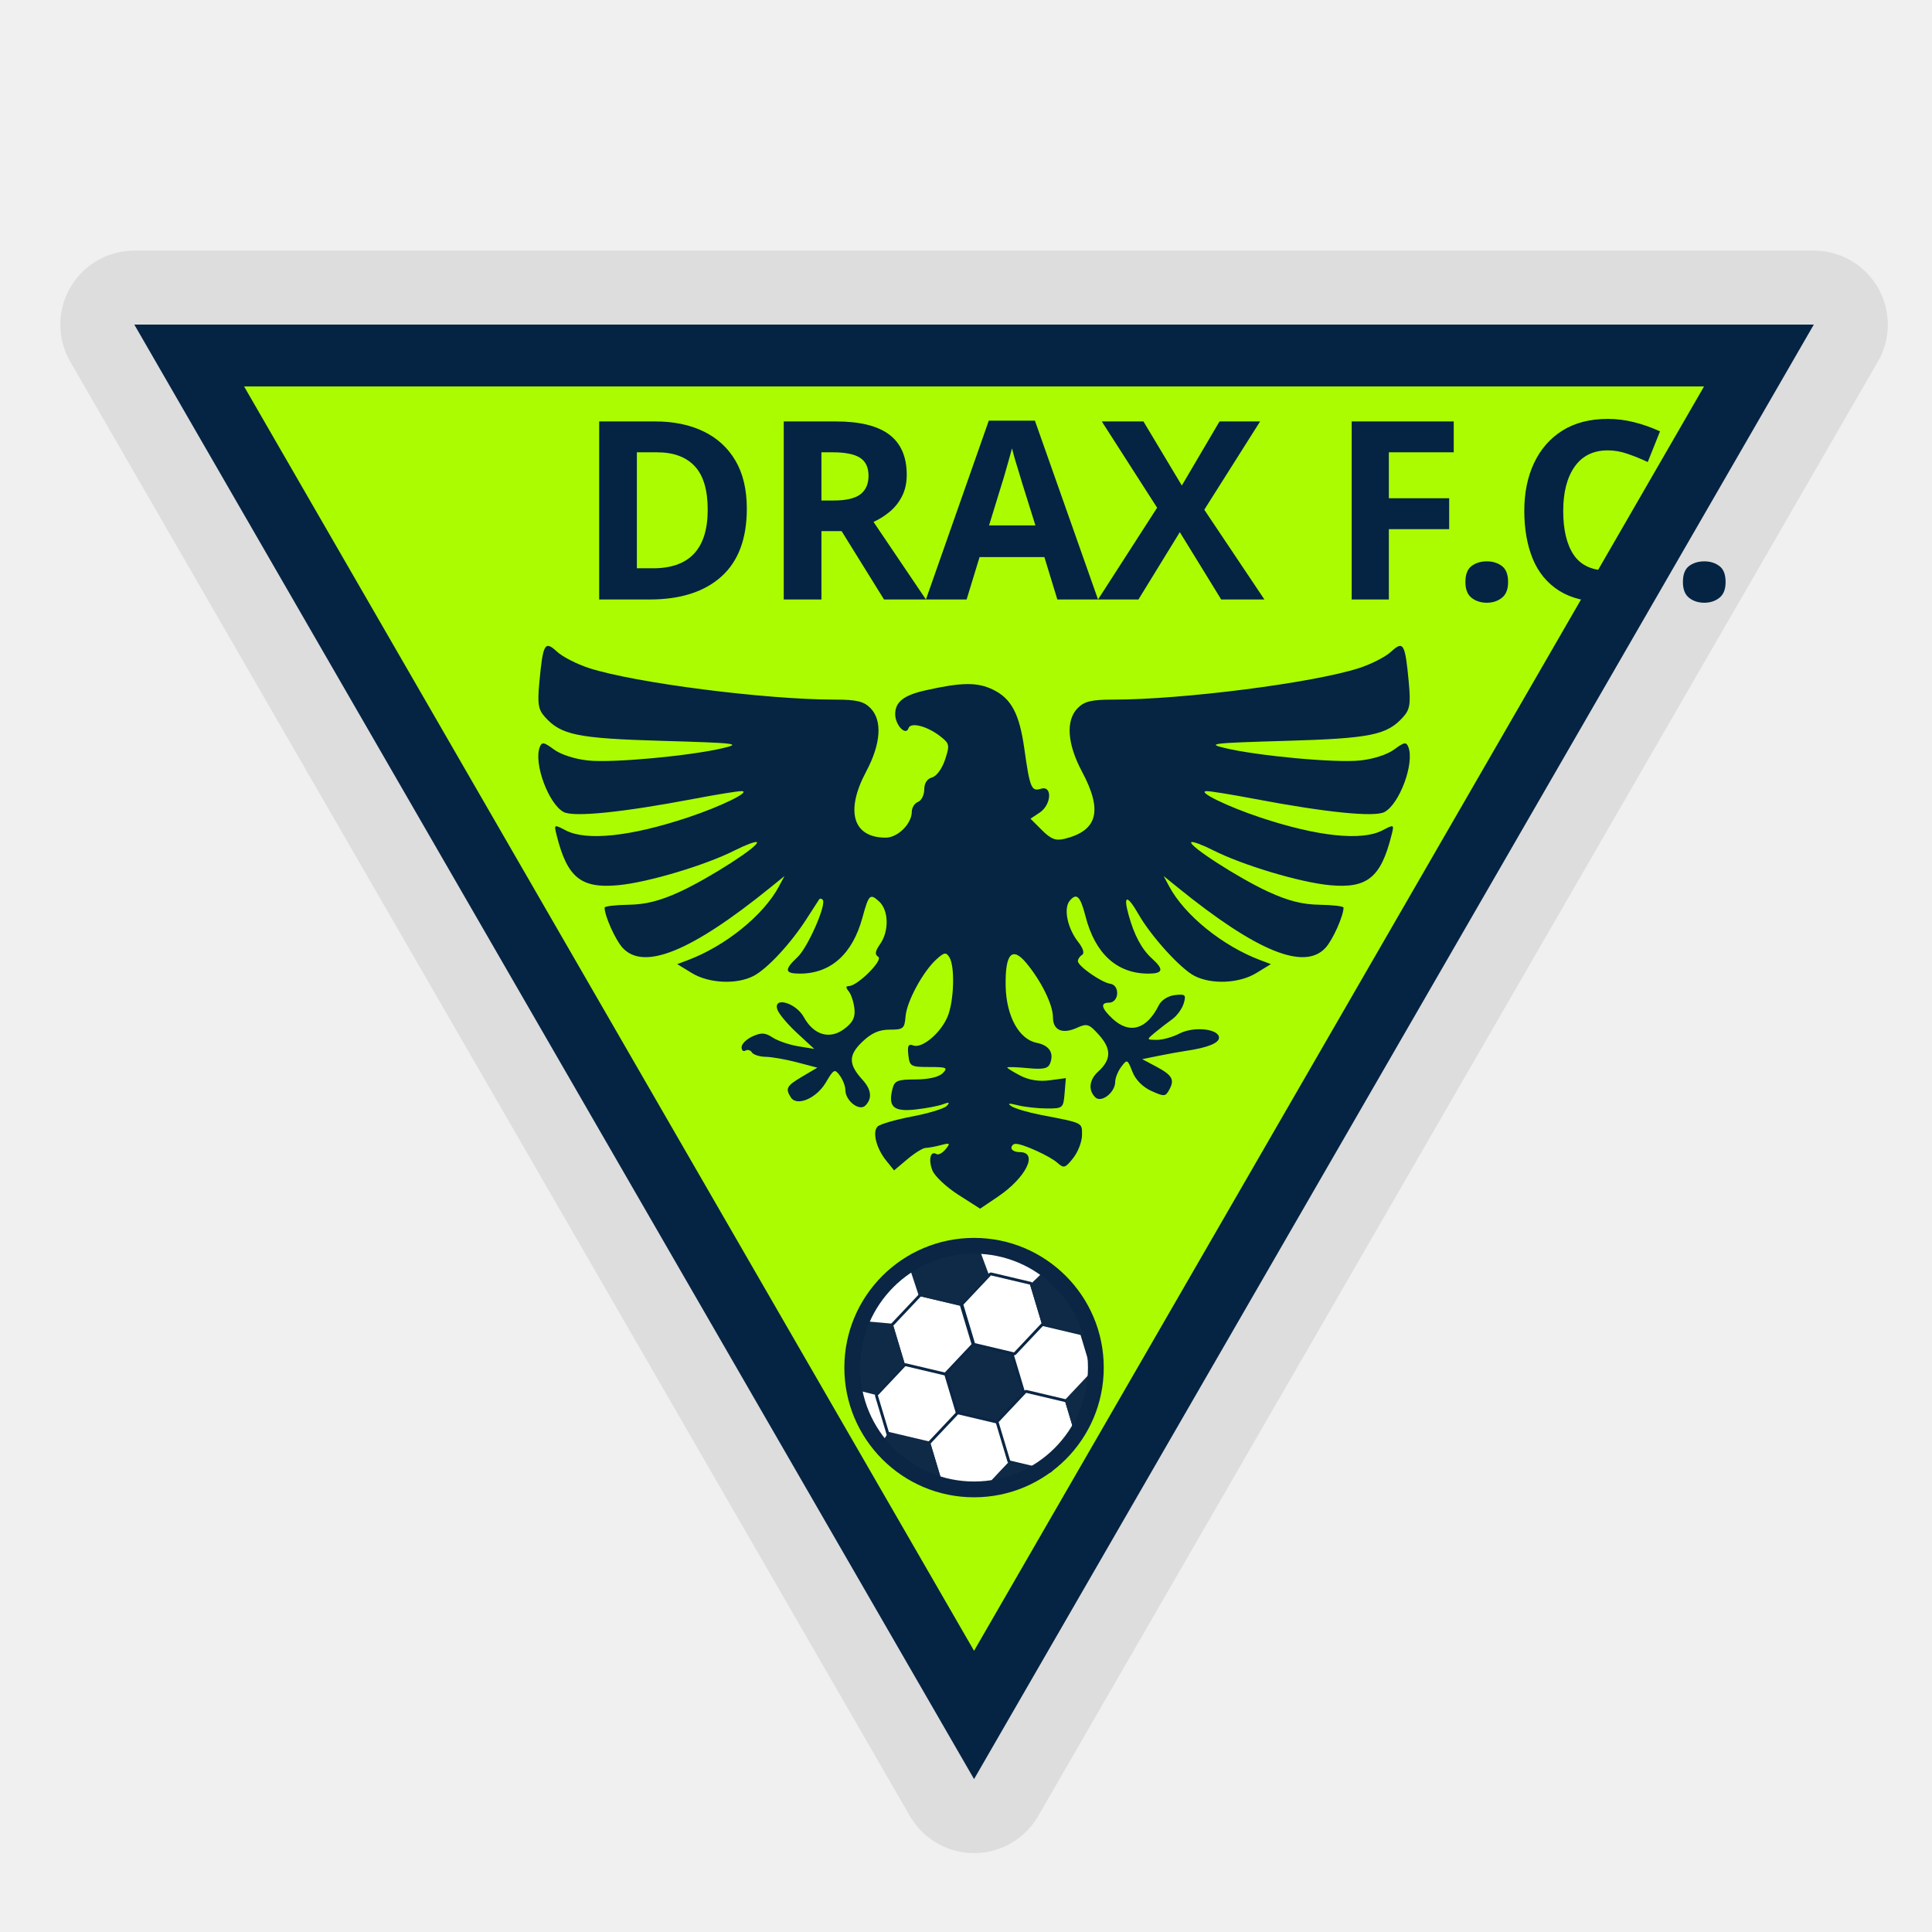
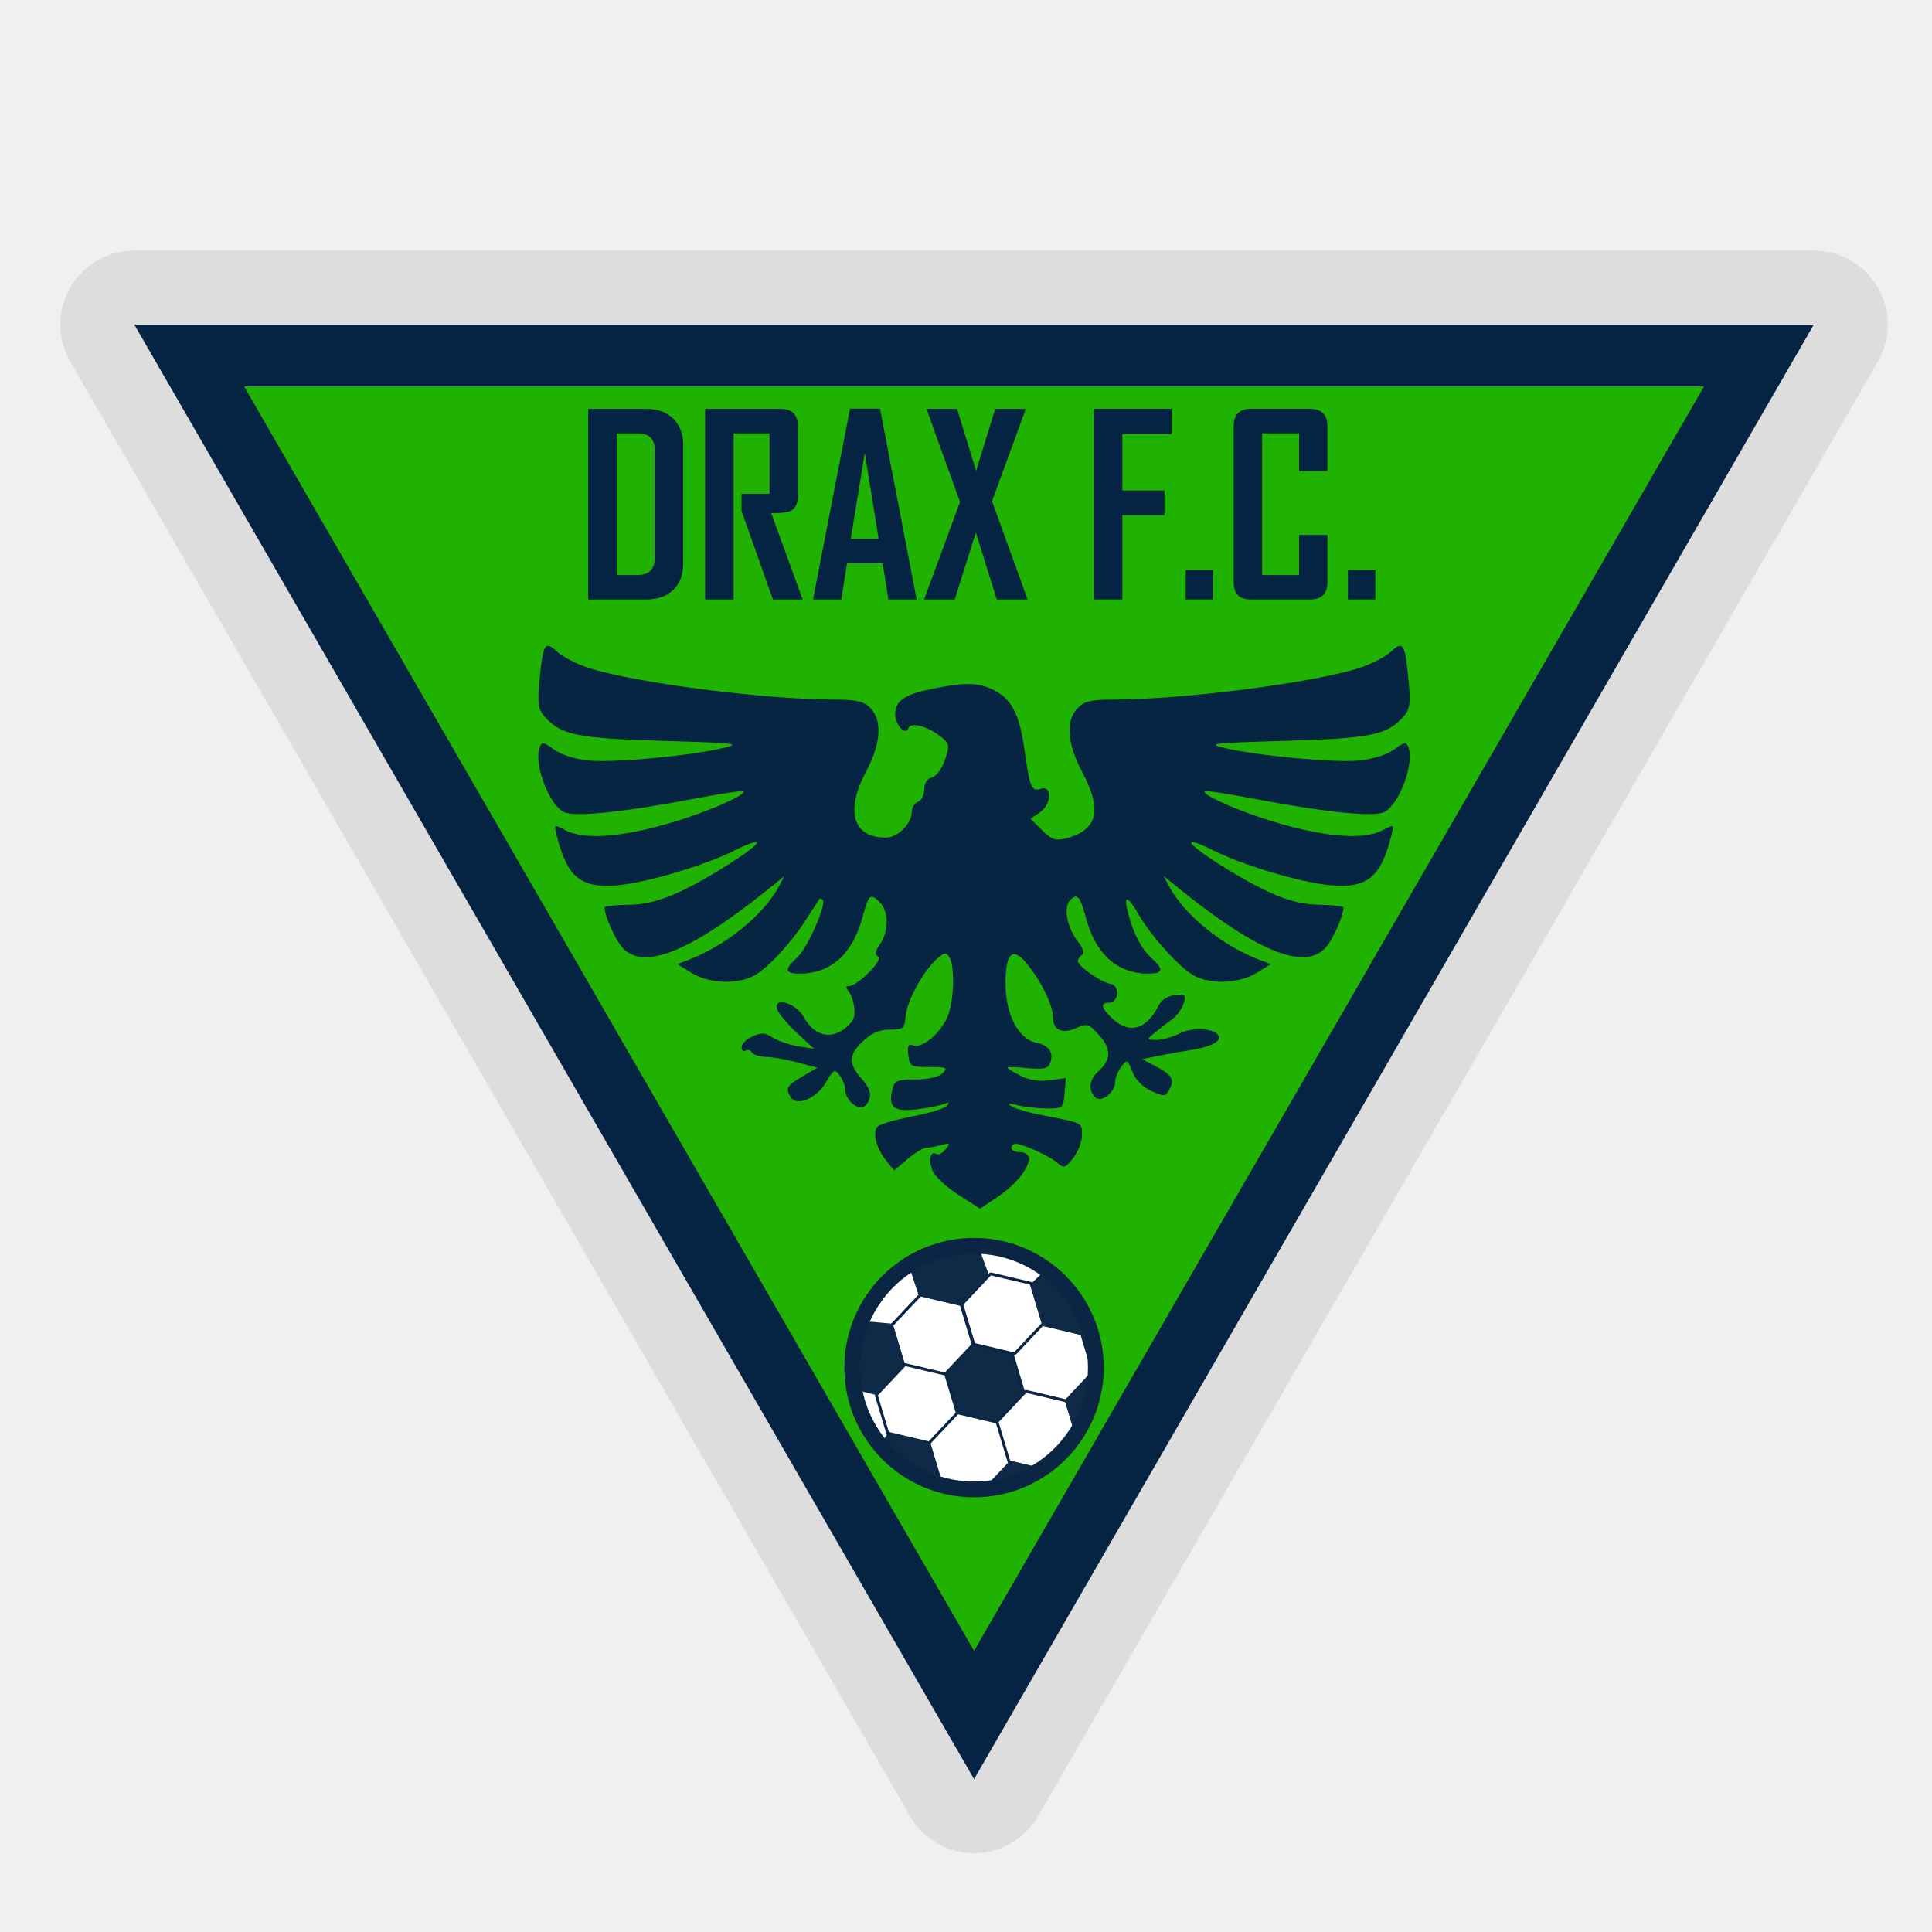
<svg xmlns="http://www.w3.org/2000/svg" version="1.1" id="svg2" width="256" height="256" viewBox="0 0 256 256">
  <defs id="defs6" />
-   <g id="g983" transform="matrix(0.5500926,0,0,0.5500926,118.299,88.30158)">
-     <path transform="scale(-1)" d="m 182.701,82.333 -404.555,-2e-6 202.278,-350.355 z" id="path817" style="opacity:1;fill:#052444;fill-opacity:1;fill-rule:evenodd;stroke:#dddddd;stroke-width:35.651;stroke-linecap:square;stroke-linejoin:round;stroke-miterlimit:4;stroke-dasharray:none;stroke-opacity:1;paint-order:stroke markers fill" />
-     <path transform="scale(-1)" d="m 156.258,67.433 -351.668,-10e-7 175.834,-304.554 z" id="path817-3" style="opacity:1;fill:#abfc00;fill-opacity:1;fill-rule:evenodd;stroke:none;stroke-width:30.991;stroke-linecap:square;stroke-linejoin:round;stroke-miterlimit:4;stroke-dasharray:none;stroke-opacity:1;paint-order:stroke markers fill" />
-     <path id="path834" d="m 15.758,127.252 c -2.902,-1.854 -5.708,-4.507 -6.236,-5.895 -0.991,-2.607 -0.428,-4.773 1.01,-3.884 0.45,0.278 1.431,-0.243 2.181,-1.157 1.221,-1.488 1.102,-1.593 -1.137,-1.003 -1.375,0.363 -3.028,0.666 -3.673,0.673 -0.645,0.008 -2.616,1.228 -4.38,2.712 l -3.207,2.698 -1.883,-2.325 c -2.403,-2.967 -3.405,-6.924 -2.088,-8.242 0.563,-0.563 4.303,-1.648 8.312,-2.412 4.009,-0.764 7.768,-1.912 8.354,-2.551 0.793,-0.866 0.555,-0.966 -0.935,-0.394 -1.1,0.423 -4.13,0.995 -6.733,1.273 -5.188,0.553 -6.509,-0.666 -5.415,-4.999 0.493,-1.955 1.221,-2.249 5.579,-2.254 3.102,-0.004 5.582,-0.576 6.508,-1.5 1.328,-1.325 0.965,-1.493 -3.221,-1.493 -4.458,0 -4.736,-0.159 -5.047,-2.888 -0.256,-2.244 0.008,-2.758 1.186,-2.306 2.102,0.807 6.608,-2.978 8.265,-6.942 1.564,-3.742 1.812,-12.131 0.425,-14.324 -0.787,-1.244 -1.244,-1.171 -3.088,0.499 -3.268,2.958 -7.164,10.142 -7.458,13.753 -0.241,2.96 -0.536,3.208 -3.813,3.208 -2.568,0 -4.403,0.815 -6.625,2.943 -3.355,3.212 -3.342,5.403 0.054,9.121 2.163,2.369 2.404,4.516 0.699,6.222 -1.456,1.456 -4.814,-1.16 -4.814,-3.75 0,-0.91 -0.597,-2.471 -1.328,-3.47 -1.235,-1.689 -1.471,-1.573 -3.385,1.672 -2.26,3.83 -6.991,5.834 -8.427,3.57 -1.367,-2.156 -1.024,-2.779 2.763,-5.013 l 3.623,-2.138 -4.873,-1.284 c -2.68,-0.706 -6.084,-1.304 -7.564,-1.328 -1.48,-0.024 -2.974,-0.501 -3.319,-1.06 -0.345,-0.559 -1.047,-0.757 -1.559,-0.441 -0.512,0.316 -0.931,-0.054 -0.931,-0.823 0,-0.769 1.18,-1.936 2.623,-2.594 2.12,-0.966 3.051,-0.915 4.854,0.267 1.227,0.804 3.984,1.75 6.127,2.103 l 3.896,0.641 -4.13,-3.818 c -2.272,-2.1 -4.406,-4.636 -4.744,-5.634 -1.104,-3.266 4.45,-1.685 6.38,1.816 2.389,4.334 6.258,5.448 9.746,2.807 2.081,-1.576 2.669,-2.773 2.423,-4.932 -0.179,-1.568 -0.796,-3.419 -1.372,-4.113 -0.734,-0.884 -0.722,-1.262 0.04,-1.262 2.058,0 8.352,-6.261 7.083,-7.046 -0.888,-0.549 -0.776,-1.33 0.442,-3.068 2.21,-3.155 2.079,-8.172 -0.268,-10.296 -2.158,-1.953 -2.474,-1.643 -3.986,3.91 -2.397,8.804 -7.643,13.5 -15.081,13.5 -3.683,0 -3.809,-0.922 -0.542,-3.99 2.482,-2.332 7.062,-12.791 6.045,-13.808 -0.294,-0.294 -0.666,-0.348 -0.827,-0.118 -0.16,0.229 -1.531,2.351 -3.046,4.715 -3.82,5.96 -9.484,12.058 -12.788,13.767 -4.089,2.115 -10.775,1.795 -14.875,-0.712 l -3.5,-2.14 2.5,-0.937 c 9.112,-3.416 18.297,-10.845 22.011,-17.802 l 1.32,-2.474 -3.415,2.767 c -19.039,15.424 -30.524,20.096 -35.603,14.483 -1.738,-1.921 -4.326,-7.718 -4.307,-9.649 0.003,-0.33 2.591,-0.64 5.75,-0.687 4.151,-0.063 7.585,-0.932 12.381,-3.136 7.084,-3.255 19.333,-11.14 18.539,-11.934 -0.263,-0.263 -2.66,0.625 -5.327,1.973 -7.102,3.589 -20.919,7.719 -28.052,8.385 -8.989,0.839 -12.282,-1.824 -14.837,-12.003 -0.673,-2.68 -0.664,-2.685 2.182,-1.201 4.986,2.601 15.593,1.483 29.358,-3.092 8.066,-2.681 15.448,-6.295 12.998,-6.364 -0.826,-0.023 -6.001,0.813 -11.5,1.859 -17.209,3.271 -28.953,4.461 -31.354,3.176 -3.642,-1.949 -7.257,-11.733 -5.769,-15.611 0.513,-1.337 0.982,-1.262 3.428,0.546 1.672,1.236 5.063,2.325 8.271,2.656 5.914,0.61 24.424,-1.092 32.427,-2.983 4.573,-1.08 3.334,-1.23 -14.5,-1.748 -20.559,-0.597 -24.483,-1.397 -28.396,-5.789 -1.593,-1.788 -1.802,-3.128 -1.31,-8.4 0.866,-9.275 1.302,-10.026 4.243,-7.3 1.324,1.227 4.782,3.002 7.685,3.944 11.011,3.574 42.477,7.609 59.332,7.609 5.112,0 6.859,0.414 8.446,2 2.957,2.957 2.588,8.616 -1,15.34 -5.082,9.523 -3.193,15.91 4.705,15.91 2.923,0 6.295,-3.35 6.295,-6.254 0,-0.98 0.675,-2.041 1.5,-2.358 0.825,-0.317 1.5,-1.662 1.5,-2.99 0,-1.523 0.695,-2.596 1.881,-2.907 1.079,-0.282 2.412,-2.101 3.127,-4.267 1.163,-3.525 1.089,-3.897 -1.131,-5.628 -3.181,-2.48 -7.16,-3.498 -7.672,-1.963 -0.649,1.946 -3.205,-0.753 -3.205,-3.384 0,-2.936 2.053,-4.554 7.268,-5.727 8.666,-1.949 12.445,-2.003 16.179,-0.231 4.511,2.141 6.473,5.81 7.669,14.341 1.314,9.375 1.701,10.31 3.964,9.592 2.829,-0.898 2.594,3.833 -0.285,5.745 l -2.204,1.463 2.754,2.754 c 2.177,2.177 3.32,2.615 5.454,2.091 7.983,-1.962 9.229,-6.763 4.2,-16.188 -3.588,-6.724 -3.957,-12.383 -1,-15.34 1.586,-1.586 3.333,-2 8.446,-2 16.855,0 48.321,-4.035 59.332,-7.609 2.903,-0.942 6.361,-2.717 7.685,-3.944 2.941,-2.725 3.377,-1.975 4.243,7.3 0.492,5.273 0.284,6.612 -1.31,8.4 -3.913,4.392 -7.837,5.192 -28.396,5.789 -17.834,0.518 -19.073,0.668 -14.5,1.748 8.003,1.891 26.512,3.593 32.427,2.983 3.208,-0.331 6.599,-1.42 8.271,-2.656 2.446,-1.808 2.915,-1.883 3.428,-0.546 1.488,3.878 -2.128,13.662 -5.769,15.611 -2.401,1.285 -14.145,0.095 -31.354,-3.176 -5.499,-1.045 -10.674,-1.882 -11.5,-1.859 -2.45,0.068 4.932,3.682 12.998,6.364 13.764,4.575 24.371,5.692 29.358,3.092 2.846,-1.484 2.855,-1.479 2.182,1.201 -2.555,10.179 -5.847,12.842 -14.837,12.003 -7.134,-0.666 -20.95,-4.796 -28.052,-8.385 -2.667,-1.348 -5.064,-2.236 -5.327,-1.973 -0.794,0.794 11.455,8.679 18.539,11.934 4.797,2.204 8.23,3.074 12.381,3.136 3.159,0.048 5.747,0.357 5.75,0.687 0.019,1.931 -2.569,7.728 -4.307,9.649 -5.079,5.613 -16.563,0.941 -35.603,-14.483 l -3.415,-2.767 1.32,2.474 c 3.713,6.957 12.899,14.387 22.011,17.802 l 2.5,0.937 -3.5,2.14 c -4.122,2.52 -10.791,2.824 -14.935,0.681 -3.348,-1.731 -10.39,-9.484 -13.421,-14.776 -2.742,-4.788 -3.766,-4.791 -2.453,-0.008 1.378,5.018 3.167,8.359 5.707,10.657 2.89,2.615 2.637,3.593 -0.93,3.593 -7.542,0 -12.801,-4.79 -15.114,-13.767 -1.269,-4.926 -2.147,-5.789 -3.829,-3.763 -1.524,1.837 -0.53,6.618 2.062,9.913 1.198,1.523 1.557,2.719 0.931,3.106 -0.56,0.346 -1.018,1.022 -1.018,1.502 0,1.18 5.652,5.135 7.786,5.448 2.42,0.355 2.156,4.561 -0.286,4.561 -2.138,0 -1.858,1.315 0.814,3.826 4.1,3.851 8.273,2.662 11.17,-3.182 0.627,-1.265 2.217,-2.277 3.88,-2.469 2.531,-0.292 2.748,-0.088 2.134,2 -0.376,1.279 -1.631,3 -2.787,3.825 -1.156,0.825 -3.027,2.273 -4.157,3.217 -2.049,1.713 -2.048,1.717 0.446,1.744 1.375,0.015 3.846,-0.675 5.492,-1.533 3.418,-1.782 9.508,-1.136 9.508,1.009 0,1.303 -2.827,2.426 -8,3.178 -1.375,0.2 -4.3,0.729 -6.5,1.176 l -4,0.813 3.187,1.691 c 4.023,2.135 4.661,3.187 3.384,5.574 -0.955,1.784 -1.243,1.81 -4.377,0.389 -2.087,-0.946 -3.811,-2.699 -4.563,-4.639 -1.162,-2.999 -1.264,-3.044 -2.67,-1.177 -0.804,1.068 -1.461,2.685 -1.461,3.595 0,2.59 -3.358,5.206 -4.814,3.75 -1.738,-1.738 -1.45,-4.238 0.714,-6.196 3.142,-2.843 3.217,-5.427 0.255,-8.743 -2.455,-2.748 -2.93,-2.907 -5.361,-1.8 -3.53,1.608 -5.794,0.61 -5.794,-2.556 0,-2.969 -2.793,-8.664 -6.37,-12.992 -3.456,-4.18 -5.165,-2.324 -5.022,5.456 0.133,7.228 3.186,12.853 7.439,13.704 3.063,0.613 4.249,2.408 3.272,4.953 -0.489,1.273 -1.64,1.515 -5.469,1.147 -2.667,-0.256 -4.85,-0.319 -4.85,-0.138 0,0.18 1.423,1.064 3.163,1.963 2.069,1.07 4.509,1.455 7.055,1.113 l 3.892,-0.522 -0.305,3.662 c -0.296,3.558 -0.419,3.662 -4.305,3.646 -2.2,-0.009 -5.35,-0.36 -7,-0.78 -2.135,-0.544 -2.567,-0.475 -1.5,0.24 0.825,0.552 3.975,1.484 7,2.07 10.424,2.02 10,1.814 10,4.871 0,1.565 -0.951,4.055 -2.114,5.533 -1.91,2.428 -2.275,2.541 -3.787,1.173 C 37.907,117.989 31.351,115 29.608,115 c -0.568,0 -1.032,0.45 -1.032,1 0,0.55 0.9,1 2,1 4.562,0 1.543,6.142 -5.284,10.75 l -4.257,2.873 z" style="fill:#062543" />
-     <text id="text867" y="-16.119" x="-76.129" style="font-style:normal;font-variant:normal;font-weight:normal;font-stretch:normal;font-size:60.08px;line-height:1.25;font-family:'Digital Dismay';-inkscape-font-specification:'Digital Dismay';letter-spacing:0px;word-spacing:0px;fill:#052444;fill-opacity:1;stroke:none;stroke-width:0.704" xml:space="preserve">
-       <tspan style="font-style:normal;font-variant:normal;font-weight:bold;font-stretch:condensed;font-family:'Agency FB';-inkscape-font-specification:'Agency FB Bold Condensed';fill:#052444;fill-opacity:1;stroke-width:0.704" y="-16.119" x="-76.129" id="tspan865">DRAX F.C.</tspan>
-     </text>
-     <g transform="translate(144.3644,-83.47422)" id="g958">
-       <ellipse style="opacity:1;fill:#ffffff;fill-opacity:1;fill-rule:evenodd;stroke:none;stroke-width:3.748;stroke-linecap:square;stroke-linejoin:round;stroke-miterlimit:4;stroke-dasharray:none;stroke-opacity:1;paint-order:stroke markers fill" id="path1280" cx="-124.788" cy="252.377" rx="30.65" ry="30.867" />
-       <g id="g1276" transform="matrix(1.216103,0,0,1.216103,42.61976,144.421)">
-         <g id="g1259">
-           <path id="path912" d="m -133.073,99.866 -8.144,-1.925 -2.405,-8.015 5.739,-6.09 8.144,1.925 2.405,8.015 z" style="opacity:1;fill:#0f2a47;fill-opacity:1;fill-rule:evenodd;stroke:none;stroke-width:1.689;stroke-linecap:square;stroke-linejoin:round;stroke-miterlimit:4;stroke-dasharray:none;stroke-opacity:1;paint-order:stroke markers fill" />
-           <path id="path912-6" d="m -119.733,95.73 -7.747,-1.832 -2.288,-7.625 5.46,-5.794 7.747,1.832 2.288,7.625 z" style="opacity:1;fill:#ffffff;fill-opacity:1;fill-rule:evenodd;stroke:#0a2644;stroke-width:1.142;stroke-linecap:square;stroke-linejoin:round;stroke-miterlimit:4;stroke-dasharray:none;stroke-opacity:1;paint-order:stroke markers fill" />
-           <path id="path912-6-8" d="m -129.739,85.76 -7.747,-1.832 -2.288,-7.625 5.46,-5.794 7.747,1.831 2.288,7.625 z" style="opacity:1;fill:#ffffff;fill-opacity:1;fill-rule:evenodd;stroke:#0a2644;stroke-width:1.142;stroke-linecap:square;stroke-linejoin:round;stroke-miterlimit:4;stroke-dasharray:none;stroke-opacity:1;paint-order:stroke markers fill" />
-           <path id="path912-6-8-5" d="m -143.622,89.925 -7.747,-1.832 -2.288,-7.625 5.46,-5.794 7.747,1.832 2.288,7.625 z" style="opacity:1;fill:#ffffff;fill-opacity:1;fill-rule:evenodd;stroke:#0a2644;stroke-width:1.142;stroke-linecap:square;stroke-linejoin:round;stroke-miterlimit:4;stroke-dasharray:none;stroke-opacity:1;paint-order:stroke markers fill" />
-           <path id="path912-6-8-5-3" d="m -146.677,103.734 -7.747,-1.831 -2.288,-7.625 5.46,-5.794 7.747,1.832 2.288,7.625 z" style="opacity:1;fill:#ffffff;fill-opacity:1;fill-rule:evenodd;stroke:#0a2644;stroke-width:1.142;stroke-linecap:square;stroke-linejoin:round;stroke-miterlimit:4;stroke-dasharray:none;stroke-opacity:1;paint-order:stroke markers fill" />
-           <path id="path912-6-8-5-3-5" d="m -136.246,113.284 -7.747,-1.831 -2.288,-7.625 5.46,-5.794 7.747,1.832 2.288,7.625 z" style="opacity:1;fill:#ffffff;fill-opacity:1;fill-rule:evenodd;stroke:#0a2644;stroke-width:1.142;stroke-linecap:square;stroke-linejoin:round;stroke-miterlimit:4;stroke-dasharray:none;stroke-opacity:1;paint-order:stroke markers fill" />
-           <path id="path912-6-8-5-3-5-6" d="m -122.759,109.026 -7.747,-1.831 -2.288,-7.625 5.46,-5.794 7.747,1.831 2.288,7.625 z" style="opacity:1;fill:#ffffff;fill-opacity:1;fill-rule:evenodd;stroke:#0a2644;stroke-width:1.142;stroke-linecap:square;stroke-linejoin:round;stroke-miterlimit:4;stroke-dasharray:none;stroke-opacity:1;paint-order:stroke markers fill" />
-           <path id="path912-5" d="m -157.108,94.184 -5.296,-1.332 -0.388,-7.185 2.061,-6.209 6.957,0.62 2.405,8.015 z" style="opacity:1;fill:#0f2a47;fill-opacity:1;fill-rule:evenodd;stroke:none;stroke-width:1.689;stroke-linecap:square;stroke-linejoin:round;stroke-miterlimit:4;stroke-dasharray:none;stroke-opacity:1;paint-order:stroke markers fill" />
-           <path id="path912-5-5" d="m -140.45,76.506 -8.144,-1.925 -2.167,-6.592 6.095,-2.768 7.551,-1.278 2.405,6.473 z" style="opacity:1;fill:#0f2a47;fill-opacity:1;fill-rule:evenodd;stroke:none;stroke-width:1.689;stroke-linecap:square;stroke-linejoin:round;stroke-miterlimit:4;stroke-dasharray:none;stroke-opacity:1;paint-order:stroke markers fill" />
-           <path id="path912-5-5-0" d="m -116.018,82.282 -8.144,-1.925 -2.405,-8.015 4.145,-3.993 4.62,5.281 4.166,6.17 z" style="opacity:1;fill:#0f2a47;fill-opacity:1;fill-rule:evenodd;stroke:none;stroke-width:1.689;stroke-linecap:square;stroke-linejoin:round;stroke-miterlimit:4;stroke-dasharray:none;stroke-opacity:1;paint-order:stroke markers fill" />
-           <path id="path912-5-5-0-1" d="m -117.299,103.232 v 0 l -2.405,-8.015 5.739,-6.09 1.516,0.583 -1.538,7.093 z" style="opacity:1;fill:#0f2a47;fill-opacity:1;fill-rule:evenodd;stroke:none;stroke-width:1.689;stroke-linecap:square;stroke-linejoin:round;stroke-miterlimit:4;stroke-dasharray:none;stroke-opacity:1;paint-order:stroke markers fill" />
-           <path id="path912-5-5-0-1-0" d="m -143.993,111.453 -7.339,-2.63 -5.723,-3.511 2.514,-3.799 8.144,1.925 z" style="opacity:1;fill:#0f2a47;fill-opacity:1;fill-rule:evenodd;stroke:none;stroke-width:1.689;stroke-linecap:square;stroke-linejoin:round;stroke-miterlimit:4;stroke-dasharray:none;stroke-opacity:1;paint-order:stroke markers fill" />
-           <path id="path912-5-5-0-1-0-9" d="m -128.326,111.273 -4.453,2.102 -3.467,-0.09 5.46,-5.794 8.027,1.535 -1.925,1.023 z" style="opacity:1;fill:#0f2a47;fill-opacity:1;fill-rule:evenodd;stroke:none;stroke-width:1.689;stroke-linecap:square;stroke-linejoin:round;stroke-miterlimit:4;stroke-dasharray:none;stroke-opacity:1;paint-order:stroke markers fill" />
-           <path id="path1141-2" d="m -113.534,88.772 a 24.126,24.126 0 0 1 -24.126,24.126 24.126,24.126 0 0 1 -24.126,-24.126 24.126,24.126 0 0 1 24.126,-24.126 24.126,24.126 0 0 1 24.126,24.126 z" style="opacity:1;fill:none;fill-opacity:1;fill-rule:evenodd;stroke:#0a2644;stroke-width:3.128;stroke-linecap:square;stroke-linejoin:round;stroke-miterlimit:4;stroke-dasharray:none;stroke-opacity:1;paint-order:stroke markers fill" />
-         </g>
+   <path style="opacity:1;fill:#052444;fill-opacity:1;fill-rule:evenodd;stroke:#dddddd;stroke-width:19.611;stroke-linecap:square;stroke-linejoin:round;stroke-miterlimit:4;stroke-dasharray:none;stroke-opacity:1;paint-order:stroke markers fill" id="path817" d="m -17.796,-43.011 -222.543,-1e-6 111.271,-192.728 z" transform="scale(-1)" />
+   <path style="opacity:1;fill:#20b200;fill-opacity:1;fill-rule:evenodd;stroke:none;stroke-width:17.048;stroke-linecap:square;stroke-linejoin:round;stroke-miterlimit:4;stroke-dasharray:none;stroke-opacity:1;paint-order:stroke markers fill" id="path817-3" d="m -32.343,-51.207 -193.45,-10e-7 96.725,-167.533 z" transform="scale(-1)" />
+   <path style="fill:#062543;stroke-width:0.55" d="m 126.967,158.302 c -1.596,-1.02 -3.14,-2.479 -3.431,-3.243 -0.545,-1.434 -0.235,-2.625 0.556,-2.136 0.247,0.153 0.787,-0.134 1.2,-0.637 0.671,-0.819 0.606,-0.876 -0.625,-0.552 -0.756,0.2 -1.666,0.366 -2.021,0.37 -0.355,0.004 -1.439,0.675 -2.409,1.492 l -1.764,1.484 -1.036,-1.279 c -1.322,-1.632 -1.873,-3.809 -1.148,-4.534 0.31,-0.31 2.367,-0.907 4.572,-1.327 2.205,-0.42 4.273,-1.052 4.595,-1.403 0.436,-0.476 0.305,-0.531 -0.514,-0.217 -0.605,0.232 -2.272,0.548 -3.704,0.7 -2.854,0.304 -3.58,-0.366 -2.979,-2.75 0.271,-1.075 0.672,-1.237 3.069,-1.24 1.706,-0.002 3.07,-0.317 3.58,-0.825 0.73,-0.729 0.531,-0.821 -1.772,-0.821 -2.452,0 -2.605,-0.087 -2.776,-1.588 -0.141,-1.234 0.004,-1.517 0.653,-1.268 1.156,0.444 3.635,-1.638 4.546,-3.819 0.86,-2.059 0.997,-6.673 0.234,-7.88 -0.433,-0.685 -0.684,-0.644 -1.699,0.274 -1.798,1.627 -3.941,5.579 -4.102,7.566 -0.133,1.628 -0.295,1.765 -2.098,1.765 -1.413,0 -2.422,0.448 -3.645,1.619 -1.846,1.767 -1.838,2.972 0.029,5.018 1.19,1.303 1.323,2.484 0.384,3.423 -0.801,0.801 -2.648,-0.638 -2.648,-2.063 0,-0.5 -0.329,-1.359 -0.73,-1.909 -0.679,-0.929 -0.809,-0.865 -1.862,0.92 -1.243,2.107 -3.845,3.209 -4.636,1.964 -0.752,-1.186 -0.564,-1.528 1.52,-2.758 l 1.993,-1.176 -2.681,-0.707 c -1.474,-0.389 -3.347,-0.717 -4.161,-0.731 -0.814,-0.013 -1.636,-0.276 -1.826,-0.583 -0.19,-0.307 -0.576,-0.417 -0.858,-0.243 -0.282,0.174 -0.512,-0.03 -0.512,-0.453 0,-0.423 0.649,-1.065 1.443,-1.427 1.166,-0.531 1.678,-0.503 2.67,0.147 0.675,0.442 2.192,0.963 3.371,1.157 l 2.143,0.353 -2.272,-2.1 c -1.25,-1.155 -2.424,-2.55 -2.61,-3.099 -0.607,-1.797 2.448,-0.927 3.509,0.999 1.314,2.384 3.442,2.997 5.361,1.544 1.145,-0.867 1.468,-1.525 1.333,-2.713 -0.098,-0.863 -0.438,-1.881 -0.755,-2.263 -0.404,-0.486 -0.397,-0.694 0.022,-0.694 1.132,0 4.595,-3.444 3.896,-3.876 -0.489,-0.302 -0.427,-0.731 0.243,-1.687 1.216,-1.735 1.144,-4.496 -0.147,-5.664 -1.187,-1.074 -1.361,-0.904 -2.193,2.151 -1.319,4.843 -4.204,7.426 -8.296,7.426 -2.026,0 -2.095,-0.507 -0.298,-2.195 1.365,-1.283 3.885,-7.036 3.326,-7.596 -0.162,-0.162 -0.367,-0.191 -0.455,-0.065 -0.088,0.126 -0.842,1.293 -1.676,2.593 -2.101,3.279 -5.217,6.633 -7.034,7.573 -2.249,1.163 -5.927,0.987 -8.183,-0.392 l -1.925,-1.177 1.375,-0.516 c 5.012,-1.879 10.065,-5.966 12.108,-9.793 l 0.726,-1.361 -1.879,1.522 c -10.473,8.485 -16.791,11.055 -19.585,7.967 -0.956,-1.057 -2.379,-4.245 -2.369,-5.308 0.002,-0.182 1.425,-0.352 3.163,-0.378 2.284,-0.034 4.172,-0.513 6.811,-1.725 3.897,-1.79 10.635,-6.128 10.198,-6.565 -0.145,-0.145 -1.463,0.344 -2.93,1.085 -3.907,1.974 -11.507,4.246 -15.431,4.613 -4.945,0.462 -6.756,-1.004 -8.162,-6.603 -0.37,-1.474 -0.365,-1.477 1.2,-0.661 2.743,1.431 8.578,0.816 16.149,-1.701 4.437,-1.475 8.498,-3.463 7.15,-3.501 -0.454,-0.013 -3.301,0.447 -6.326,1.022 -9.467,1.8 -15.927,2.454 -17.248,1.747 -2.003,-1.072 -3.992,-6.454 -3.174,-8.587 0.282,-0.735 0.54,-0.694 1.886,0.3 0.92,0.68 2.785,1.279 4.55,1.461 3.253,0.336 13.435,-0.601 17.838,-1.641 2.515,-0.594 1.834,-0.676 -7.976,-0.961 -11.309,-0.329 -13.468,-0.769 -15.62,-3.185 -0.876,-0.984 -0.991,-1.721 -0.721,-4.621 0.476,-5.102 0.716,-5.515 2.334,-4.016 0.728,0.675 2.631,1.651 4.227,2.169 6.057,1.966 23.366,4.186 32.638,4.186 2.812,0 3.773,0.228 4.646,1.1 1.627,1.627 1.424,4.74 -0.55,8.439 -2.795,5.239 -1.756,8.752 2.588,8.752 1.608,0 3.463,-1.843 3.463,-3.44 0,-0.539 0.371,-1.123 0.825,-1.297 0.454,-0.174 0.825,-0.914 0.825,-1.645 0,-0.838 0.382,-1.428 1.035,-1.599 0.594,-0.155 1.327,-1.156 1.72,-2.347 0.64,-1.939 0.599,-2.144 -0.622,-3.096 -1.75,-1.364 -3.939,-1.924 -4.22,-1.08 -0.357,1.07 -1.763,-0.414 -1.763,-1.861 0,-1.615 1.129,-2.505 3.998,-3.15 4.767,-1.072 6.846,-1.102 8.9,-0.127 2.481,1.177 3.561,3.196 4.219,7.889 0.723,5.157 0.936,5.672 2.181,5.276 1.556,-0.494 1.427,2.109 -0.157,3.16 l -1.212,0.805 1.515,1.515 c 1.197,1.197 1.827,1.439 3,1.15 4.392,-1.079 5.077,-3.72 2.31,-8.905 -1.974,-3.699 -2.177,-6.812 -0.55,-8.439 0.873,-0.873 1.834,-1.1 4.646,-1.1 9.272,0 26.581,-2.22 32.638,-4.186 1.597,-0.518 3.499,-1.494 4.227,-2.169 1.618,-1.499 1.858,-1.086 2.334,4.016 0.271,2.9 0.156,3.637 -0.721,4.621 -2.153,2.416 -4.311,2.856 -15.62,3.185 -9.81,0.285 -10.492,0.367 -7.976,0.961 4.402,1.04 14.584,1.977 17.838,1.641 1.765,-0.182 3.63,-0.781 4.55,-1.461 1.345,-0.995 1.603,-1.036 1.886,-0.3 0.819,2.133 -1.17,7.515 -3.174,8.587 -1.321,0.707 -7.781,0.052 -17.248,-1.747 -3.025,-0.575 -5.872,-1.035 -6.326,-1.022 -1.348,0.038 2.713,2.026 7.15,3.501 7.572,2.517 13.406,3.131 16.149,1.701 1.565,-0.816 1.57,-0.814 1.2,0.661 -1.405,5.599 -3.217,7.065 -8.162,6.603 -3.924,-0.366 -11.525,-2.638 -15.431,-4.613 -1.467,-0.741 -2.786,-1.23 -2.93,-1.085 -0.437,0.437 6.301,4.774 10.198,6.565 2.639,1.212 4.527,1.691 6.811,1.725 1.738,0.026 3.161,0.196 3.163,0.378 0.01,1.062 -1.413,4.251 -2.369,5.308 -2.794,3.088 -9.111,0.518 -19.585,-7.967 l -1.879,-1.522 0.726,1.361 c 2.043,3.827 7.096,7.914 12.108,9.793 l 1.375,0.516 -1.925,1.177 c -2.267,1.386 -5.936,1.553 -8.216,0.374 -1.842,-0.952 -5.715,-5.217 -7.383,-8.128 -1.509,-2.634 -2.072,-2.635 -1.349,-0.004 0.758,2.76 1.742,4.598 3.139,5.863 1.59,1.439 1.45,1.976 -0.511,1.976 -4.149,0 -7.042,-2.635 -8.314,-7.573 -0.698,-2.71 -1.181,-3.184 -2.106,-2.07 -0.839,1.01 -0.291,3.641 1.134,5.453 0.659,0.838 0.856,1.496 0.512,1.709 -0.308,0.19 -0.56,0.562 -0.56,0.826 0,0.649 3.109,2.825 4.283,2.997 1.331,0.196 1.186,2.509 -0.157,2.509 -1.176,0 -1.022,0.724 0.448,2.104 2.255,2.119 4.551,1.465 6.144,-1.751 0.345,-0.696 1.22,-1.252 2.135,-1.358 1.392,-0.161 1.512,-0.048 1.174,1.1 -0.207,0.704 -0.897,1.65 -1.533,2.104 -0.636,0.454 -1.665,1.25 -2.287,1.77 -1.127,0.942 -1.127,0.944 0.245,0.959 0.756,0.008 2.116,-0.371 3.021,-0.843 1.88,-0.98 5.231,-0.625 5.231,0.555 0,0.717 -1.555,1.335 -4.401,1.748 -0.756,0.11 -2.365,0.401 -3.576,0.647 l -2.2,0.447 1.753,0.93 c 2.213,1.174 2.564,1.753 1.861,3.066 -0.525,0.981 -0.684,0.995 -2.408,0.214 -1.148,-0.52 -2.097,-1.485 -2.51,-2.552 -0.639,-1.65 -0.695,-1.675 -1.469,-0.648 -0.442,0.587 -0.804,1.477 -0.804,1.978 0,1.425 -1.847,2.864 -2.648,2.063 -0.956,-0.956 -0.798,-2.331 0.393,-3.408 1.728,-1.564 1.77,-2.985 0.14,-4.809 -1.351,-1.511 -1.612,-1.599 -2.949,-0.99 -1.942,0.885 -3.187,0.335 -3.187,-1.406 0,-1.633 -1.536,-4.766 -3.504,-7.147 -1.901,-2.3 -2.841,-1.278 -2.763,3.001 0.073,3.976 1.753,7.07 4.092,7.538 1.685,0.337 2.337,1.324 1.8,2.725 -0.269,0.7 -0.902,0.833 -3.008,0.631 -1.467,-0.141 -2.668,-0.175 -2.668,-0.076 0,0.099 0.783,0.585 1.74,1.08 1.138,0.588 2.48,0.8 3.881,0.613 l 2.141,-0.287 -0.168,2.015 c -0.163,1.957 -0.23,2.014 -2.368,2.006 -1.21,-0.005 -2.943,-0.198 -3.851,-0.429 -1.174,-0.299 -1.412,-0.261 -0.825,0.132 0.454,0.304 2.187,0.816 3.851,1.139 5.734,1.111 5.501,0.998 5.501,2.68 0,0.861 -0.523,2.231 -1.163,3.044 -1.051,1.336 -1.251,1.398 -2.083,0.645 -0.973,-0.881 -4.58,-2.525 -5.538,-2.525 -0.312,0 -0.568,0.248 -0.568,0.55 0,0.303 0.495,0.55 1.1,0.55 2.51,0 0.849,3.379 -2.907,5.913 l -2.342,1.581 z" id="path834" />
+   <g aria-label="DRAX F.C." style="font-style:normal;font-variant:normal;font-weight:normal;font-stretch:normal;font-size:33.05px;line-height:1.25;font-family:'Digital Dismay';-inkscape-font-specification:'Digital Dismay';letter-spacing:0px;word-spacing:0px;fill:#052444;fill-opacity:1;stroke:none;stroke-width:0.387" id="text867">
+     <path d="m 90.525,74.674 q 0,2.227 -1.323,3.502 -1.323,1.259 -3.566,1.259 H 77.938 V 54.18 h 7.698 q 2.243,0 3.566,1.291 1.323,1.275 1.323,3.502 z M 86.733,74.045 V 59.537 q 0,-2.114 -2.211,-2.114 H 81.714 V 76.191 h 2.711 q 2.308,0 2.308,-2.146 z" style="font-style:normal;font-variant:normal;font-weight:bold;font-stretch:condensed;font-family:'Agency FB';-inkscape-font-specification:'Agency FB Bold Condensed';fill:#052444;fill-opacity:1;stroke-width:0.387" id="path858" />
+     <path d="m 106.356,79.435 h -3.938 L 98.255,67.703 q 0,0 0,-2.275 h 3.712 v -8.004 H 97.206 V 79.435 H 93.43 V 54.18 h 10.021 q 2.275,0 2.275,2.324 v 9.182 q 0,1.598 -1.081,2.066 -0.581,0.242 -2.453,0.242 z" style="font-style:normal;font-variant:normal;font-weight:bold;font-stretch:condensed;font-family:'Agency FB';-inkscape-font-specification:'Agency FB Bold Condensed';fill:#052444;fill-opacity:1;stroke-width:0.387" id="path860" />
+     <path d="m 121.461,79.435 h -3.744 l -0.758,-4.793 h -4.728 l -0.758,4.793 H 107.744 v -0.065 l 4.89,-25.223 h 3.97 z m -5.035,-8.037 -1.84,-11.393 -1.856,11.393 z" style="font-style:normal;font-variant:normal;font-weight:bold;font-stretch:condensed;font-family:'Agency FB';-inkscape-font-specification:'Agency FB Bold Condensed';fill:#052444;fill-opacity:1;stroke-width:0.387" id="path862" />
+     <path d="m 136.162,79.435 h -4.083 l -2.776,-8.892 -2.792,8.892 h -4.018 V 79.306 L 127.206,66.509 Q 122.768,54.244 122.784,54.18 h 4.034 l 2.517,8.23 2.534,-8.23 h 4.002 v 0.145 l -4.422,12.087 z" style="font-style:normal;font-variant:normal;font-weight:bold;font-stretch:condensed;font-family:'Agency FB';-inkscape-font-specification:'Agency FB Bold Condensed';fill:#052444;fill-opacity:1;stroke-width:0.387" id="path864" />
+     <path d="m 155.253,57.52 h -6.536 v 7.472 h 5.584 v 3.276 h -5.584 V 79.435 h -3.776 V 54.18 h 10.312 z" style="font-style:normal;font-variant:normal;font-weight:bold;font-stretch:condensed;font-family:'Agency FB';-inkscape-font-specification:'Agency FB Bold Condensed';fill:#052444;fill-opacity:1;stroke-width:0.387" id="path866" />
+     <path d="m 160.74,79.435 h -3.631 v -3.905 h 3.631 z" style="font-style:normal;font-variant:normal;font-weight:bold;font-stretch:condensed;font-family:'Agency FB';-inkscape-font-specification:'Agency FB Bold Condensed';fill:#052444;fill-opacity:1;stroke-width:0.387" id="path868" />
+     <path d="m 175.893,77.127 q 0,2.308 -2.308,2.308 h -7.875 q -2.243,0 -2.243,-2.308 V 56.503 q 0,-2.324 2.243,-2.324 h 7.875 q 2.308,0 2.308,2.324 v 5.906 h -3.76 v -4.987 h -4.89 V 76.191 h 4.89 v -5.309 h 3.76 z" style="font-style:normal;font-variant:normal;font-weight:bold;font-stretch:condensed;font-family:'Agency FB';-inkscape-font-specification:'Agency FB Bold Condensed';fill:#052444;fill-opacity:1;stroke-width:0.387" id="path870" />
+     <path d="m 182.235,79.435 h -3.631 v -3.905 h 3.631 z" style="font-style:normal;font-variant:normal;font-weight:bold;font-stretch:condensed;font-family:'Agency FB';-inkscape-font-specification:'Agency FB Bold Condensed';fill:#052444;fill-opacity:1;stroke-width:0.387" id="path872" />
+   </g>
+   <g id="g958" transform="matrix(0.5500926,0,0,0.5500926,197.7128,42.38303)">
+     <ellipse ry="30.867" rx="30.65" cy="252.377" cx="-124.788" id="path1280" style="opacity:1;fill:#ffffff;fill-opacity:1;fill-rule:evenodd;stroke:none;stroke-width:3.748;stroke-linecap:square;stroke-linejoin:round;stroke-miterlimit:4;stroke-dasharray:none;stroke-opacity:1;paint-order:stroke markers fill" />
+     <g transform="matrix(1.216103,0,0,1.216103,42.61976,144.421)" id="g1276">
+       <g id="g1259">
+         <path style="opacity:1;fill:#0f2a47;fill-opacity:1;fill-rule:evenodd;stroke:none;stroke-width:1.689;stroke-linecap:square;stroke-linejoin:round;stroke-miterlimit:4;stroke-dasharray:none;stroke-opacity:1;paint-order:stroke markers fill" d="m -133.073,99.866 -8.144,-1.925 -2.405,-8.015 5.739,-6.09 8.144,1.925 2.405,8.015 z" id="path912" />
+         <path style="opacity:1;fill:#ffffff;fill-opacity:1;fill-rule:evenodd;stroke:#0a2644;stroke-width:1.142;stroke-linecap:square;stroke-linejoin:round;stroke-miterlimit:4;stroke-dasharray:none;stroke-opacity:1;paint-order:stroke markers fill" d="m -119.733,95.73 -7.747,-1.832 -2.288,-7.625 5.46,-5.794 7.747,1.832 2.288,7.625 z" id="path912-6" />
+         <path style="opacity:1;fill:#ffffff;fill-opacity:1;fill-rule:evenodd;stroke:#0a2644;stroke-width:1.142;stroke-linecap:square;stroke-linejoin:round;stroke-miterlimit:4;stroke-dasharray:none;stroke-opacity:1;paint-order:stroke markers fill" d="m -129.739,85.76 -7.747,-1.832 -2.288,-7.625 5.46,-5.794 7.747,1.831 2.288,7.625 z" id="path912-6-8" />
+         <path style="opacity:1;fill:#ffffff;fill-opacity:1;fill-rule:evenodd;stroke:#0a2644;stroke-width:1.142;stroke-linecap:square;stroke-linejoin:round;stroke-miterlimit:4;stroke-dasharray:none;stroke-opacity:1;paint-order:stroke markers fill" d="m -143.622,89.925 -7.747,-1.832 -2.288,-7.625 5.46,-5.794 7.747,1.832 2.288,7.625 z" id="path912-6-8-5" />
+         <path style="opacity:1;fill:#ffffff;fill-opacity:1;fill-rule:evenodd;stroke:#0a2644;stroke-width:1.142;stroke-linecap:square;stroke-linejoin:round;stroke-miterlimit:4;stroke-dasharray:none;stroke-opacity:1;paint-order:stroke markers fill" d="m -146.677,103.734 -7.747,-1.831 -2.288,-7.625 5.46,-5.794 7.747,1.832 2.288,7.625 z" id="path912-6-8-5-3" />
+         <path style="opacity:1;fill:#ffffff;fill-opacity:1;fill-rule:evenodd;stroke:#0a2644;stroke-width:1.142;stroke-linecap:square;stroke-linejoin:round;stroke-miterlimit:4;stroke-dasharray:none;stroke-opacity:1;paint-order:stroke markers fill" d="m -136.246,113.284 -7.747,-1.831 -2.288,-7.625 5.46,-5.794 7.747,1.832 2.288,7.625 z" id="path912-6-8-5-3-5" />
+         <path style="opacity:1;fill:#ffffff;fill-opacity:1;fill-rule:evenodd;stroke:#0a2644;stroke-width:1.142;stroke-linecap:square;stroke-linejoin:round;stroke-miterlimit:4;stroke-dasharray:none;stroke-opacity:1;paint-order:stroke markers fill" d="m -122.759,109.026 -7.747,-1.831 -2.288,-7.625 5.46,-5.794 7.747,1.831 2.288,7.625 z" id="path912-6-8-5-3-5-6" />
+         <path style="opacity:1;fill:#0f2a47;fill-opacity:1;fill-rule:evenodd;stroke:none;stroke-width:1.689;stroke-linecap:square;stroke-linejoin:round;stroke-miterlimit:4;stroke-dasharray:none;stroke-opacity:1;paint-order:stroke markers fill" d="m -157.108,94.184 -5.296,-1.332 -0.388,-7.185 2.061,-6.209 6.957,0.62 2.405,8.015 z" id="path912-5" />
+         <path style="opacity:1;fill:#0f2a47;fill-opacity:1;fill-rule:evenodd;stroke:none;stroke-width:1.689;stroke-linecap:square;stroke-linejoin:round;stroke-miterlimit:4;stroke-dasharray:none;stroke-opacity:1;paint-order:stroke markers fill" d="m -140.45,76.506 -8.144,-1.925 -2.167,-6.592 6.095,-2.768 7.551,-1.278 2.405,6.473 z" id="path912-5-5" />
+         <path style="opacity:1;fill:#0f2a47;fill-opacity:1;fill-rule:evenodd;stroke:none;stroke-width:1.689;stroke-linecap:square;stroke-linejoin:round;stroke-miterlimit:4;stroke-dasharray:none;stroke-opacity:1;paint-order:stroke markers fill" d="m -116.018,82.282 -8.144,-1.925 -2.405,-8.015 4.145,-3.993 4.62,5.281 4.166,6.17 z" id="path912-5-5-0" />
+         <path style="opacity:1;fill:#0f2a47;fill-opacity:1;fill-rule:evenodd;stroke:none;stroke-width:1.689;stroke-linecap:square;stroke-linejoin:round;stroke-miterlimit:4;stroke-dasharray:none;stroke-opacity:1;paint-order:stroke markers fill" d="m -117.299,103.232 v 0 l -2.405,-8.015 5.739,-6.09 1.516,0.583 -1.538,7.093 z" id="path912-5-5-0-1" />
+         <path style="opacity:1;fill:#0f2a47;fill-opacity:1;fill-rule:evenodd;stroke:none;stroke-width:1.689;stroke-linecap:square;stroke-linejoin:round;stroke-miterlimit:4;stroke-dasharray:none;stroke-opacity:1;paint-order:stroke markers fill" d="m -143.993,111.453 -7.339,-2.63 -5.723,-3.511 2.514,-3.799 8.144,1.925 z" id="path912-5-5-0-1-0" />
+         <path style="opacity:1;fill:#0f2a47;fill-opacity:1;fill-rule:evenodd;stroke:none;stroke-width:1.689;stroke-linecap:square;stroke-linejoin:round;stroke-miterlimit:4;stroke-dasharray:none;stroke-opacity:1;paint-order:stroke markers fill" d="m -128.326,111.273 -4.453,2.102 -3.467,-0.09 5.46,-5.794 8.027,1.535 -1.925,1.023 z" id="path912-5-5-0-1-0-9" />
+         <path style="opacity:1;fill:none;fill-opacity:1;fill-rule:evenodd;stroke:#0a2644;stroke-width:3.128;stroke-linecap:square;stroke-linejoin:round;stroke-miterlimit:4;stroke-dasharray:none;stroke-opacity:1;paint-order:stroke markers fill" d="m -113.534,88.772 a 24.126,24.126 0 0 1 -24.126,24.126 24.126,24.126 0 0 1 -24.126,-24.126 24.126,24.126 0 0 1 24.126,-24.126 24.126,24.126 0 0 1 24.126,24.126 z" id="path1141-2" />
      </g>
    </g>
  </g>
</svg>
